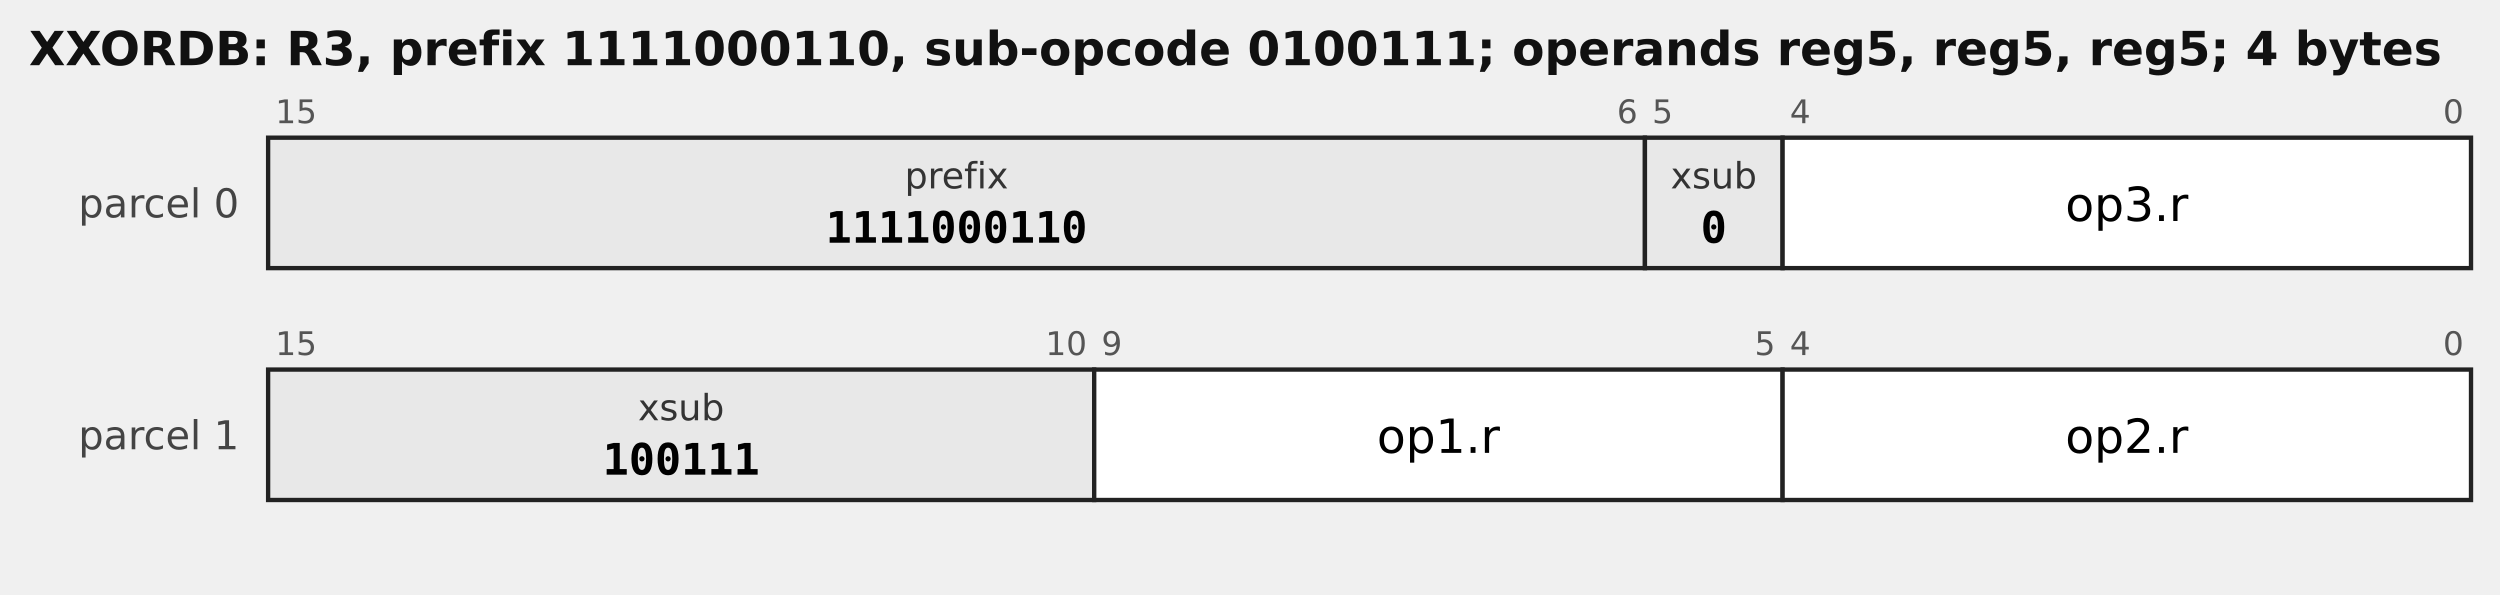
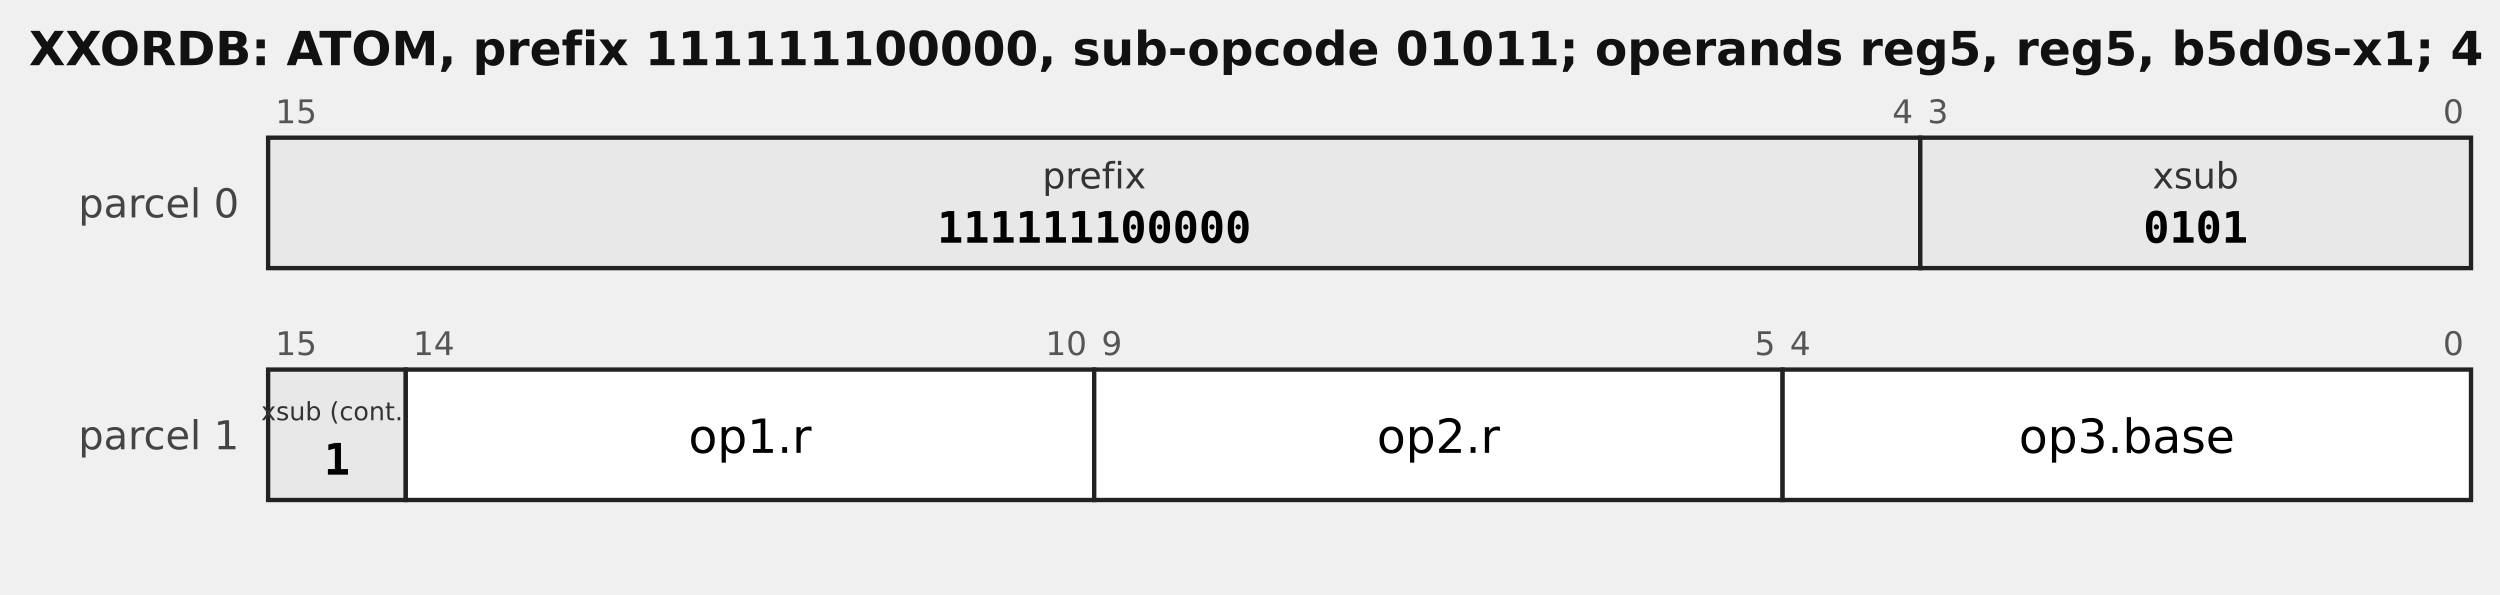
<svg xmlns="http://www.w3.org/2000/svg" width="690" height="164" viewBox="0 0 690 164" font-family="DejaVu Sans, sans-serif">
-   <text x="8" y="18" font-size="13" font-weight="bold" fill="#111">XXORDB: R3, prefix 1111000110, sub-opcode 0100111; operands reg5, reg5, reg5; 4 bytes</text>
+   <text x="8" y="18" font-size="13" font-weight="bold" fill="#111">XXORDB: ATOM, prefix 111111100000, sub-opcode 01011; operands reg5, reg5, b5d0s-x1; 4 bytes</text>
  <text x="66" y="60" font-size="11" text-anchor="end" fill="#444">parcel 0</text>
-   <rect x="74" y="38" width="380" height="36" fill="#e8e8e8" stroke="#222" stroke-width="1.2" />
+   <rect x="74" y="38" width="456" height="36" fill="#e8e8e8" stroke="#222" stroke-width="1.2" />
  <text x="76" y="34" font-size="9" fill="#555" text-anchor="start">15</text>
-   <text x="452" y="34" font-size="9" fill="#555" text-anchor="end">6</text>
-   <text x="264.0" y="52" font-size="10.0" text-anchor="middle" font-family="DejaVu Sans, sans-serif" fill="#333">prefix</text>
-   <text x="264.0" y="67" font-size="12.0" text-anchor="middle" font-family="DejaVu Sans Mono, monospace" font-weight="bold">1111000110</text>
-   <rect x="454" y="38" width="38" height="36" fill="#e8e8e8" stroke="#222" stroke-width="1.2" />
-   <text x="456" y="34" font-size="9" fill="#555" text-anchor="start">5</text>
-   <text x="473.0" y="52" font-size="10.0" text-anchor="middle" font-family="DejaVu Sans, sans-serif" fill="#333">xsub</text>
-   <text x="473.0" y="67" font-size="12.0" text-anchor="middle" font-family="DejaVu Sans Mono, monospace" font-weight="bold">0</text>
-   <rect x="492" y="38" width="190" height="36" fill="#ffffff" stroke="#222" stroke-width="1.2" />
-   <text x="494" y="34" font-size="9" fill="#555" text-anchor="start">4</text>
+   <text x="528" y="34" font-size="9" fill="#555" text-anchor="end">4</text>
+   <text x="302.0" y="52" font-size="10.0" text-anchor="middle" font-family="DejaVu Sans, sans-serif" fill="#333">prefix</text>
+   <text x="302.0" y="67" font-size="12.0" text-anchor="middle" font-family="DejaVu Sans Mono, monospace" font-weight="bold">111111100000</text>
+   <rect x="530" y="38" width="152" height="36" fill="#e8e8e8" stroke="#222" stroke-width="1.2" />
+   <text x="532" y="34" font-size="9" fill="#555" text-anchor="start">3</text>
  <text x="680" y="34" font-size="9" fill="#555" text-anchor="end">0</text>
-   <text x="587.0" y="61" font-size="13.0" text-anchor="middle" font-family="DejaVu Sans, sans-serif">op3.r</text>
+   <text x="606.0" y="52" font-size="10.0" text-anchor="middle" font-family="DejaVu Sans, sans-serif" fill="#333">xsub</text>
+   <text x="606.0" y="67" font-size="12.0" text-anchor="middle" font-family="DejaVu Sans Mono, monospace" font-weight="bold">0101</text>
  <text x="66" y="124" font-size="11" text-anchor="end" fill="#444">parcel 1</text>
-   <rect x="74" y="102" width="228" height="36" fill="#e8e8e8" stroke="#222" stroke-width="1.2" />
+   <rect x="74" y="102" width="38" height="36" fill="#e8e8e8" stroke="#222" stroke-width="1.2" />
  <text x="76" y="98" font-size="9" fill="#555" text-anchor="start">15</text>
+   <text x="93.0" y="116" font-size="7.0" text-anchor="middle" font-family="DejaVu Sans, sans-serif" fill="#333">xsub (cont.)</text>
+   <text x="93.0" y="131" font-size="12.0" text-anchor="middle" font-family="DejaVu Sans Mono, monospace" font-weight="bold">1</text>
+   <rect x="112" y="102" width="190" height="36" fill="#ffffff" stroke="#222" stroke-width="1.2" />
+   <text x="114" y="98" font-size="9" fill="#555" text-anchor="start">14</text>
  <text x="300" y="98" font-size="9" fill="#555" text-anchor="end">10</text>
-   <text x="188.0" y="116" font-size="10.0" text-anchor="middle" font-family="DejaVu Sans, sans-serif" fill="#333">xsub</text>
-   <text x="188.0" y="131" font-size="12.0" text-anchor="middle" font-family="DejaVu Sans Mono, monospace" font-weight="bold">100111</text>
+   <text x="207.0" y="125" font-size="13.0" text-anchor="middle" font-family="DejaVu Sans, sans-serif">op1.r</text>
  <rect x="302" y="102" width="190" height="36" fill="#ffffff" stroke="#222" stroke-width="1.2" />
  <text x="304" y="98" font-size="9" fill="#555" text-anchor="start">9</text>
  <text x="490" y="98" font-size="9" fill="#555" text-anchor="end">5</text>
-   <text x="397.0" y="125" font-size="13.0" text-anchor="middle" font-family="DejaVu Sans, sans-serif">op1.r</text>
+   <text x="397.0" y="125" font-size="13.0" text-anchor="middle" font-family="DejaVu Sans, sans-serif">op2.r</text>
  <rect x="492" y="102" width="190" height="36" fill="#ffffff" stroke="#222" stroke-width="1.2" />
  <text x="494" y="98" font-size="9" fill="#555" text-anchor="start">4</text>
  <text x="680" y="98" font-size="9" fill="#555" text-anchor="end">0</text>
-   <text x="587.0" y="125" font-size="13.0" text-anchor="middle" font-family="DejaVu Sans, sans-serif">op2.r</text>
+   <text x="587.0" y="125" font-size="13.0" text-anchor="middle" font-family="DejaVu Sans, sans-serif">op3.base</text>
</svg>
